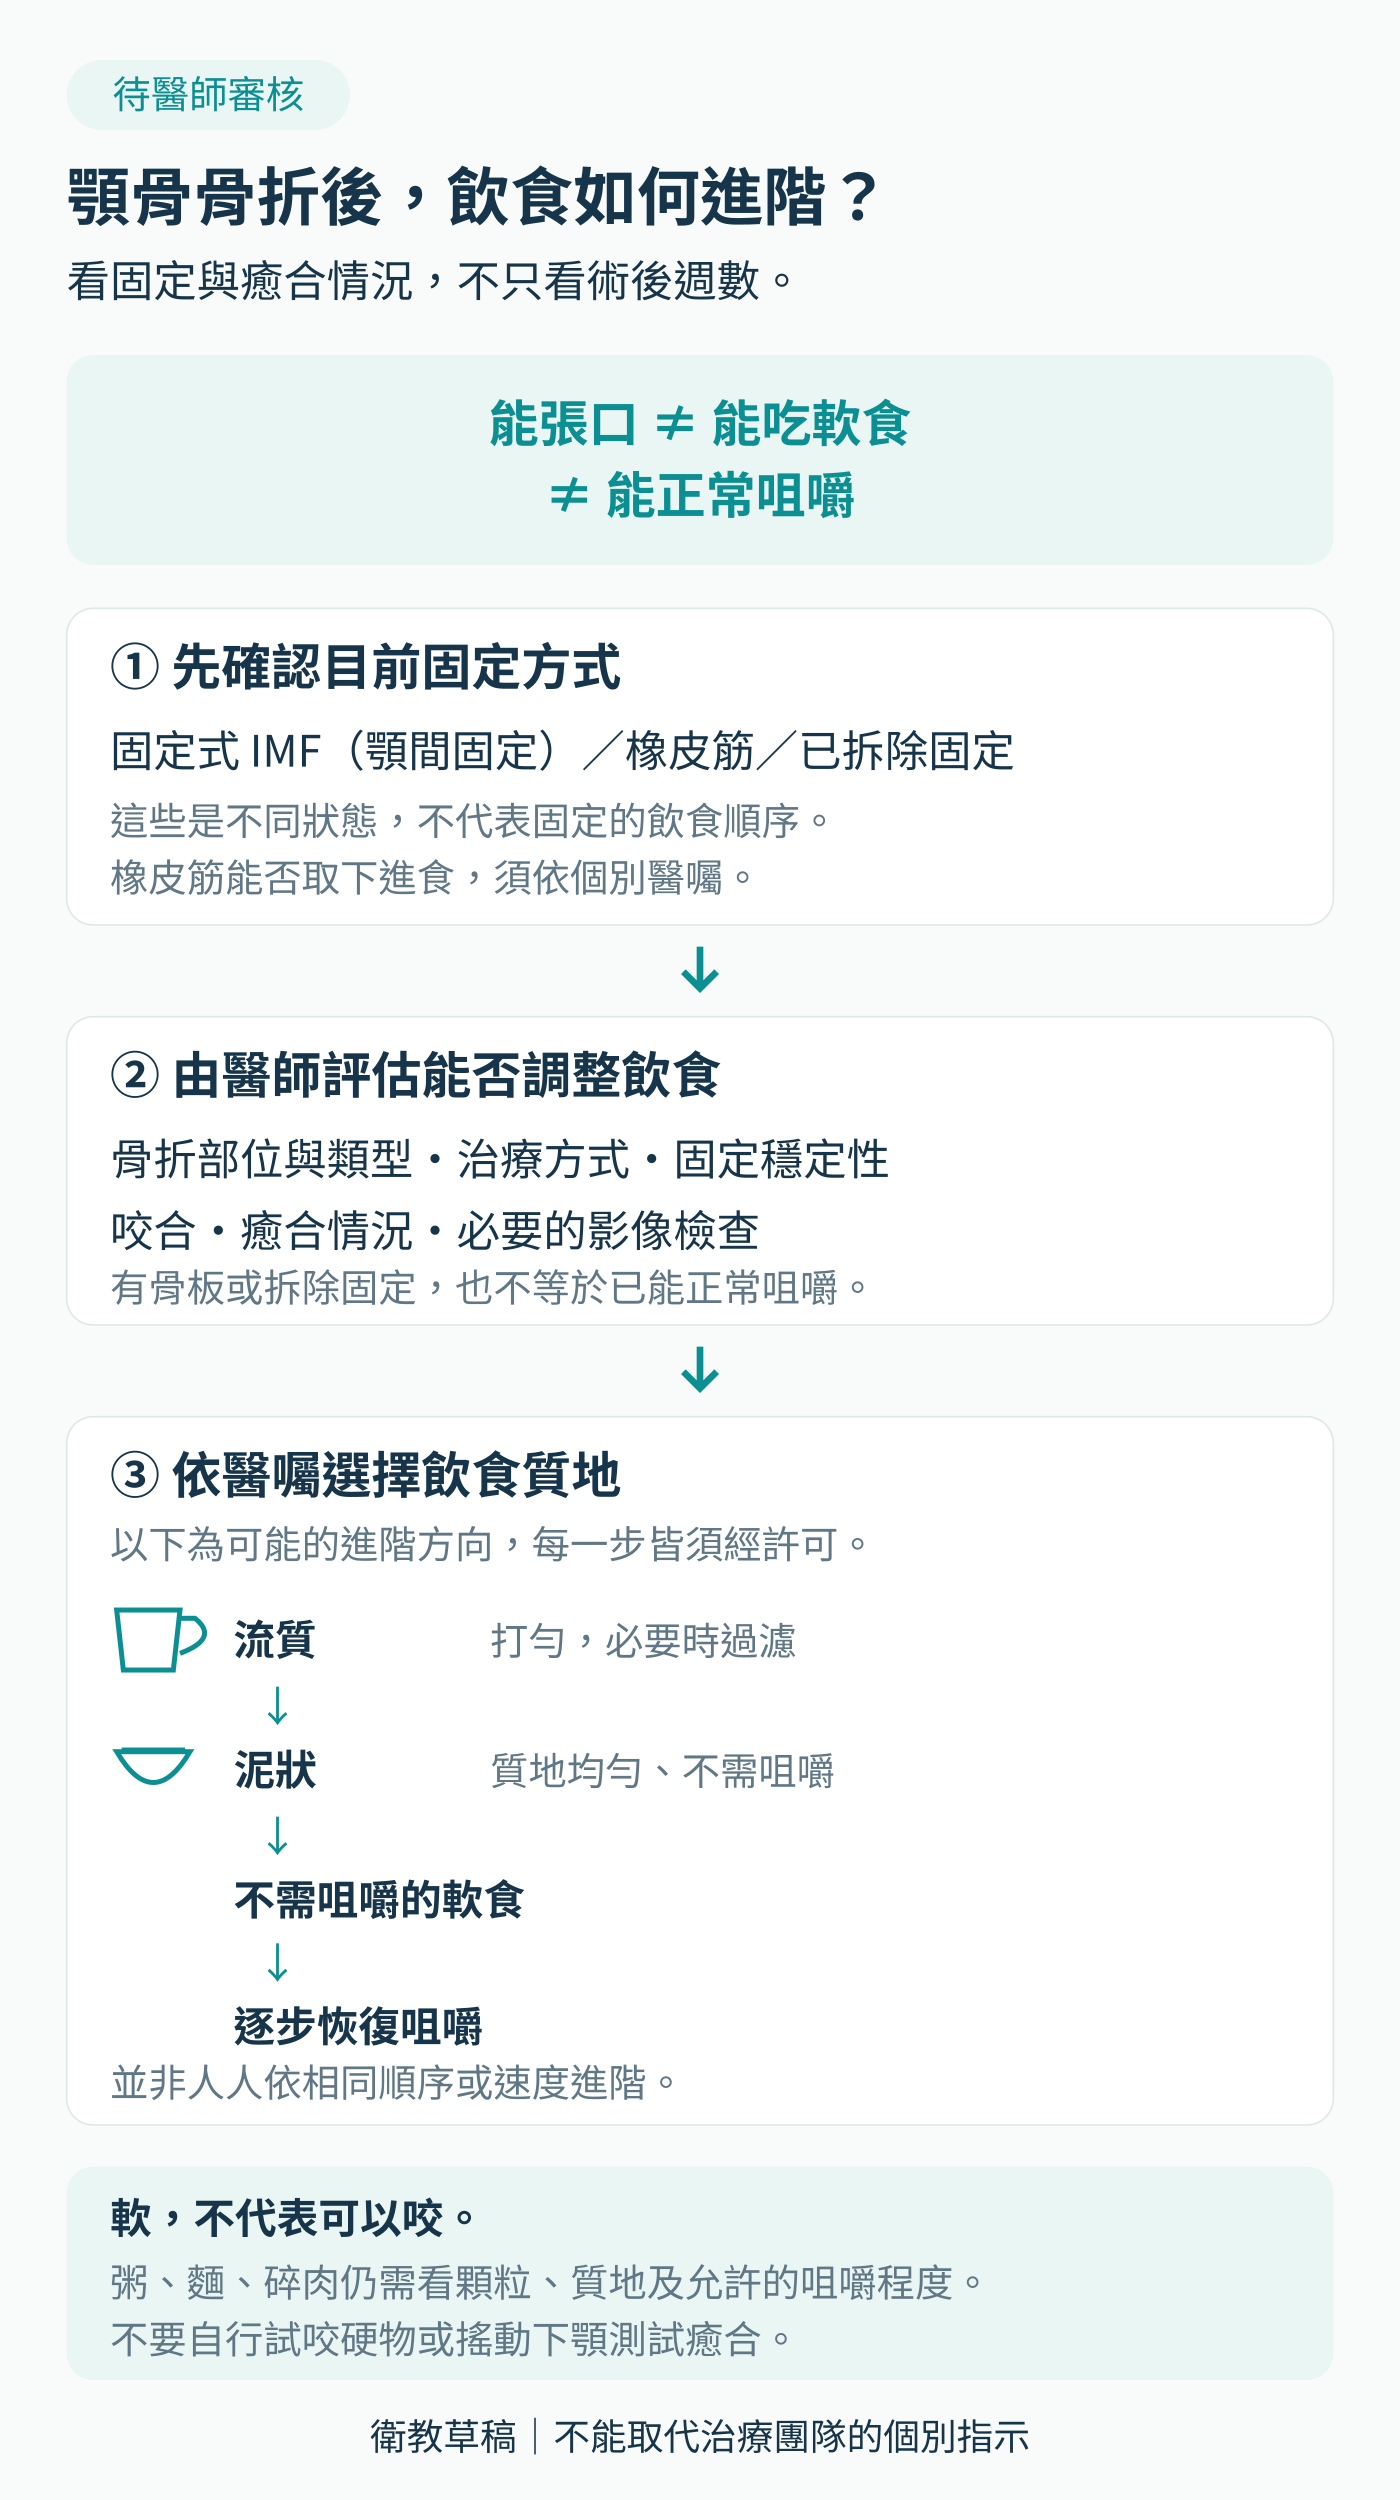
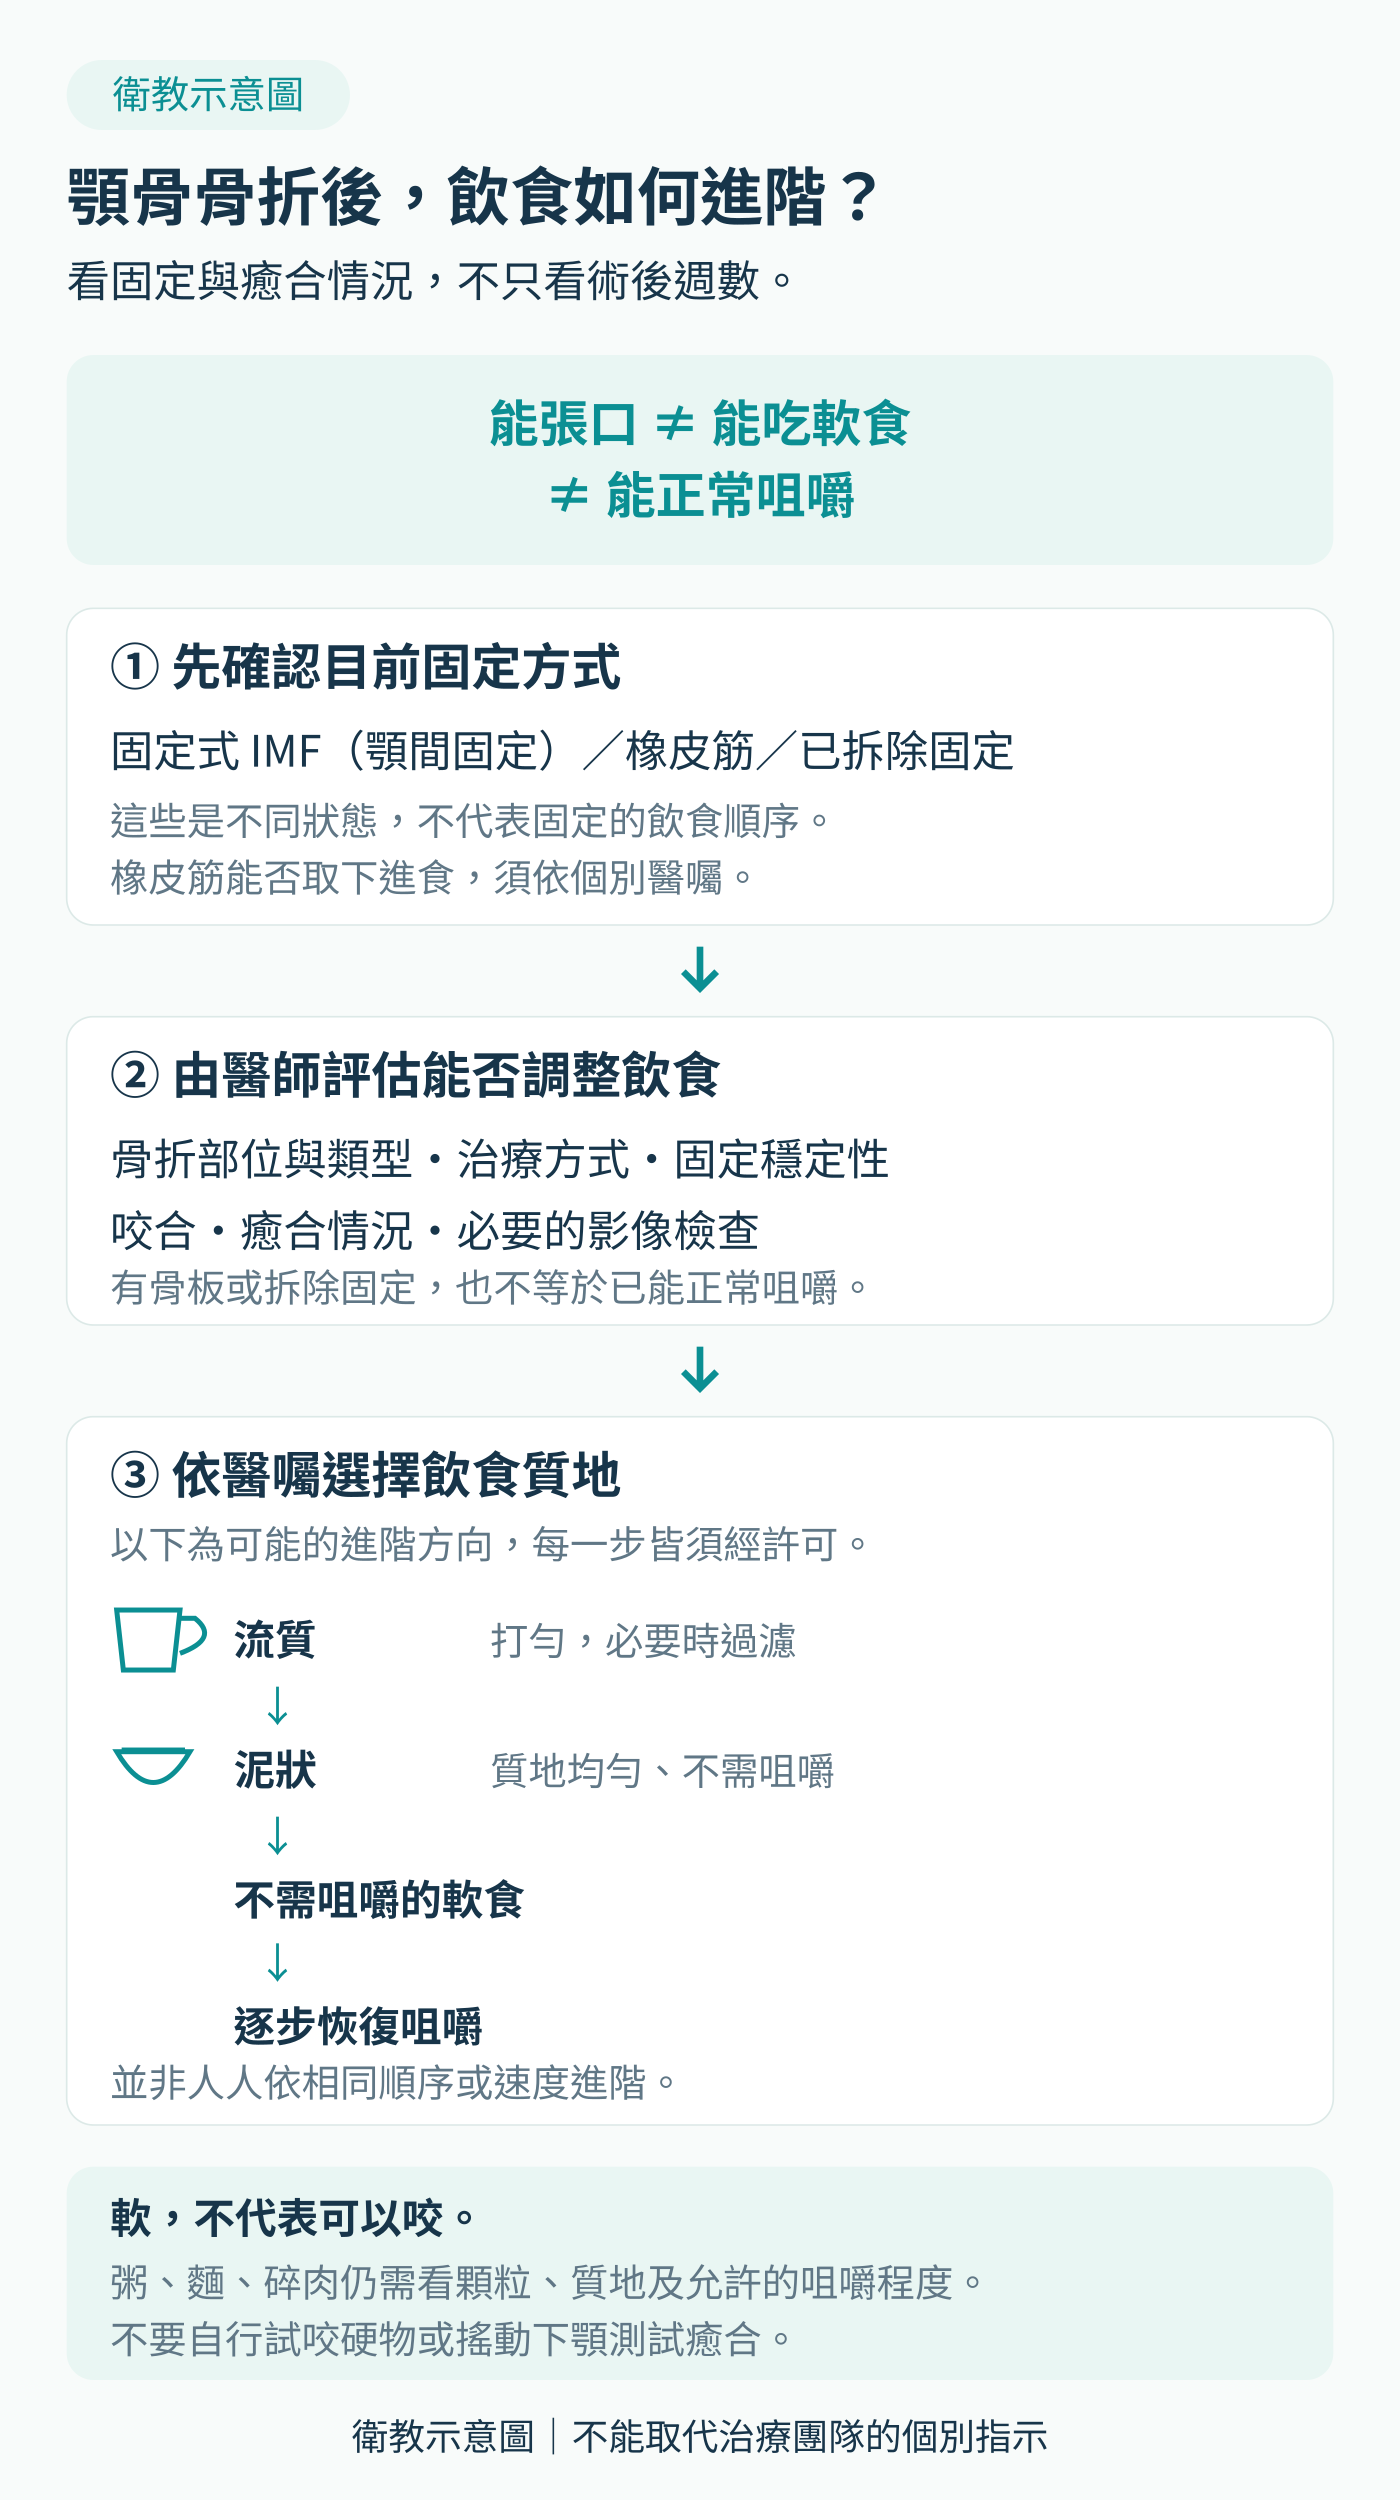
<svg xmlns="http://www.w3.org/2000/svg" width="840" height="1500" viewBox="0 0 840 1500" role="img" aria-labelledby="title desc">
  <defs>
    <style>text{font-family:"Noto Sans CJK TC","Noto Sans TC",sans-serif;fill:#17354a}.h{font-size:30px;font-weight:700}.body{font-size:26px}.small{font-size:23px;fill:#607786}.sea{fill:#0b8f93}.label{font-size:25px;font-weight:700}</style>
  </defs>
  <rect width="840" height="1500" fill="#f8fbfa" />
  <rect x="40" y="36" width="170" height="42" rx="21" fill="#e9f6f3" />
-   <text x="125" y="65" text-anchor="middle" font-size="23" class="sea">待醫師審核</text>
+   <text x="125" y="65" text-anchor="middle" font-size="23" class="sea">衛教示意圖</text>
  <text x="40" y="132" font-size="38" font-weight="700">顎骨骨折後，飲食如何進階？</text>
  <text x="40" y="178" class="body" fill="#607786">看固定與癒合情況，不只看術後週數。</text>
  <rect x="40" y="213" width="760" height="126" rx="16" fill="#e9f6f3" />
  <text x="420" y="265" text-anchor="middle" class="h sea">能張口 ≠ 能吃軟食</text>
  <text x="420" y="308" text-anchor="middle" class="h sea">≠ 能正常咀嚼</text>
  <rect x="40" y="365" width="760" height="190" rx="16" fill="white" stroke="#dce9e7" />
  <text x="66" y="411" class="h">① 先確認目前固定方式</text>
  <text x="66" y="460" class="body">固定式 IMF（顎間固定）／橡皮筋／已拆除固定</text>
  <text x="66" y="501" class="small">這些是不同狀態，不代表固定的飲食順序。</text>
  <text x="66" y="535" class="small">橡皮筋能否取下進食，須依個別醫囑。</text>
  <path d="M420 568v25m-10-10 10 10 10-10" fill="none" stroke="#0b8f93" stroke-width="4" />
  <rect x="40" y="610" width="760" height="185" rx="16" fill="white" stroke="#dce9e7" />
  <text x="66" y="656" class="h">② 由醫師評估能否調整飲食</text>
  <text x="66" y="705" class="body">骨折部位與類型・治療方式・固定穩定性</text>
  <text x="66" y="748" class="body">咬合・癒合情況・必要的影像檢查</text>
  <text x="66" y="781" class="small">有骨板或拆除固定，也不等於已能正常咀嚼。</text>
  <path d="M420 808v25m-10-10 10 10 10-10" fill="none" stroke="#0b8f93" stroke-width="4" />
  <rect x="40" y="850" width="760" height="425" rx="16" fill="white" stroke="#dce9e7" />
  <text x="66" y="896" class="h">③ 依醫囑選擇飲食質地</text>
  <text x="66" y="935" class="small">以下為可能的進階方向，每一步皆須經許可。</text>
  <g transform="translate(70 966)">
    <path d="M0 0h38l-4 36H4zM38 5h9q15 12-9 21" fill="none" stroke="#0b8f93" stroke-width="3" />
    <text x="70" y="27" class="label">流質</text>
    <text x="224" y="27" class="small">打勻，必要時過濾</text>
  </g>
  <text x="154" y="1033" font-size="25" class="sea">↓</text>
  <g transform="translate(70 1044)">
    <path d="M0 7q22 37 44 0zM3 6h38" fill="none" stroke="#0b8f93" stroke-width="3" />
    <text x="70" y="27" class="label">泥狀</text>
    <text x="224" y="27" class="small">質地均勻、不需咀嚼</text>
  </g>
  <text x="154" y="1111" font-size="25" class="sea">↓</text>
  <text x="140" y="1149" class="label">不需咀嚼的軟食</text>
  <text x="154" y="1187" font-size="25" class="sea">↓</text>
  <text x="140" y="1225" class="label">逐步恢復咀嚼</text>
  <text x="66" y="1258" class="small">並非人人依相同順序或速度進階。</text>
  <rect x="40" y="1300" width="760" height="128" rx="16" fill="#e9f6f3" />
  <text x="66" y="1340" class="label">軟，不代表可以咬。</text>
  <text x="66" y="1378" class="small">粥、麵、碎肉仍需看顆粒、質地及允許的咀嚼程度。</text>
  <text x="66" y="1412" class="small">不要自行試咬硬物或搖動下顎測試癒合。</text>
-   <text x="420" y="1470" text-anchor="middle" font-size="22" fill="#607786">衛教草稿｜不能取代治療團隊的個別指示</text>
+   <text x="420" y="1470" text-anchor="middle" font-size="22" fill="#607786">衛教示意圖｜不能取代治療團隊的個別指示</text>
</svg>
